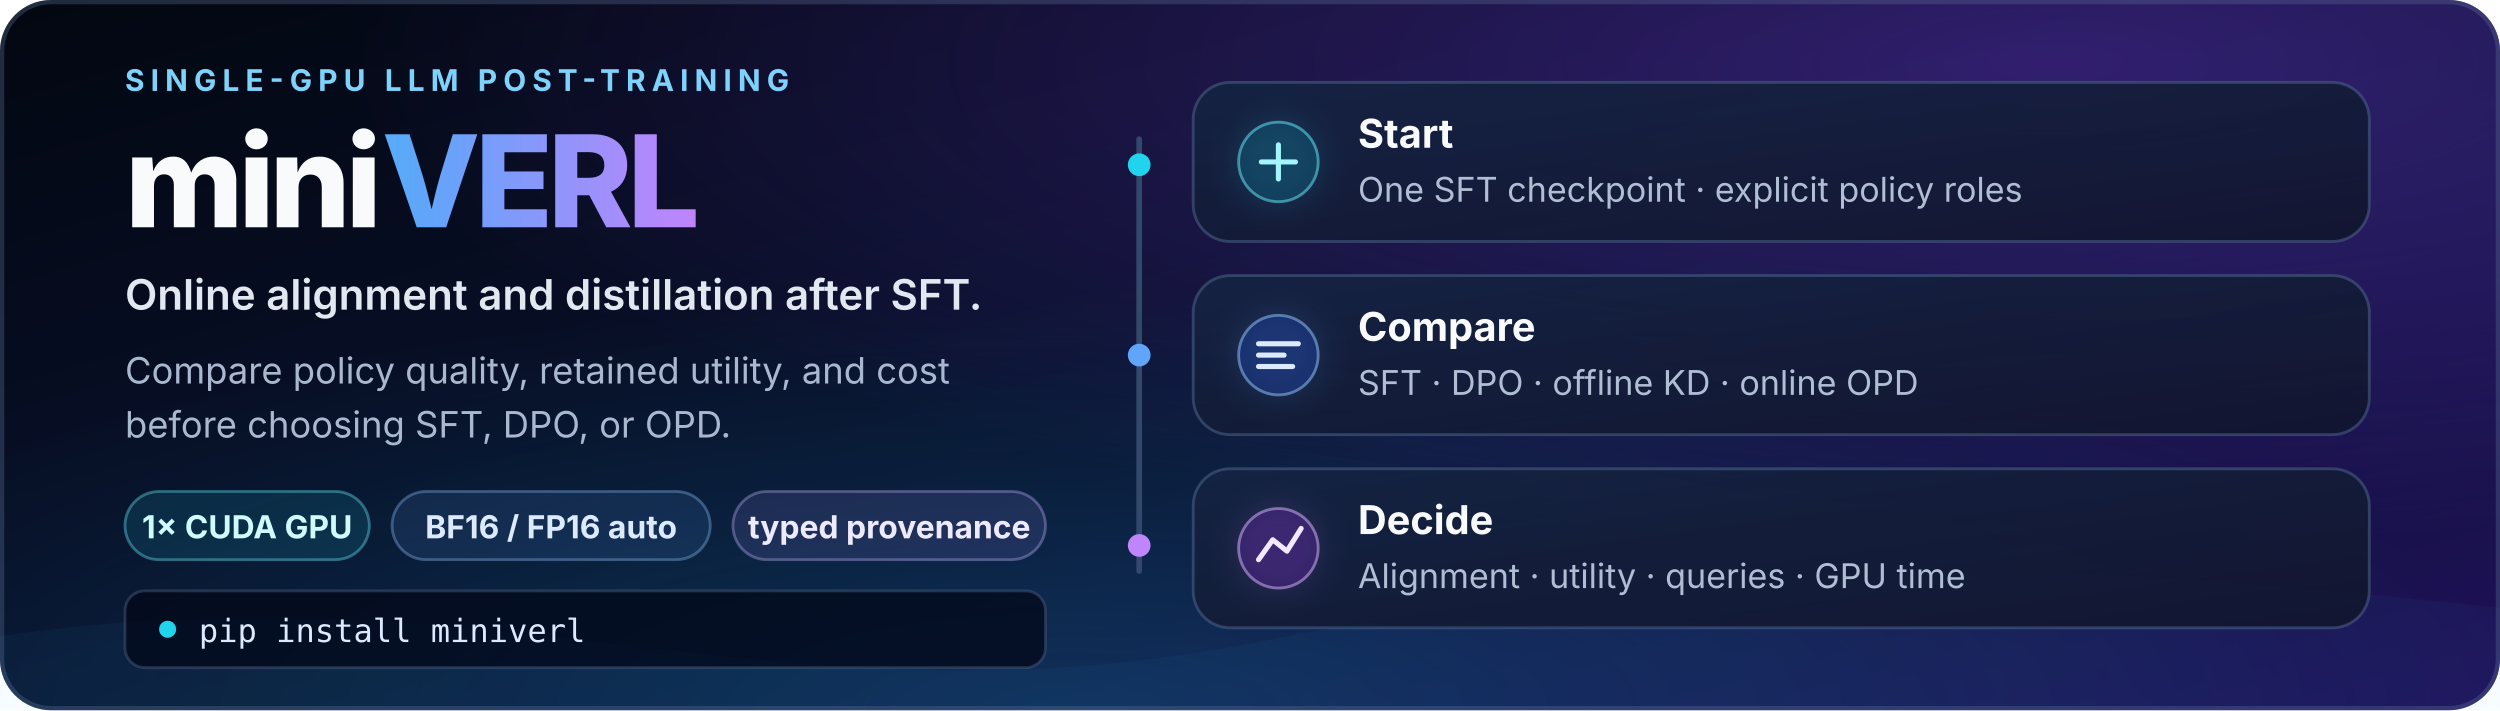
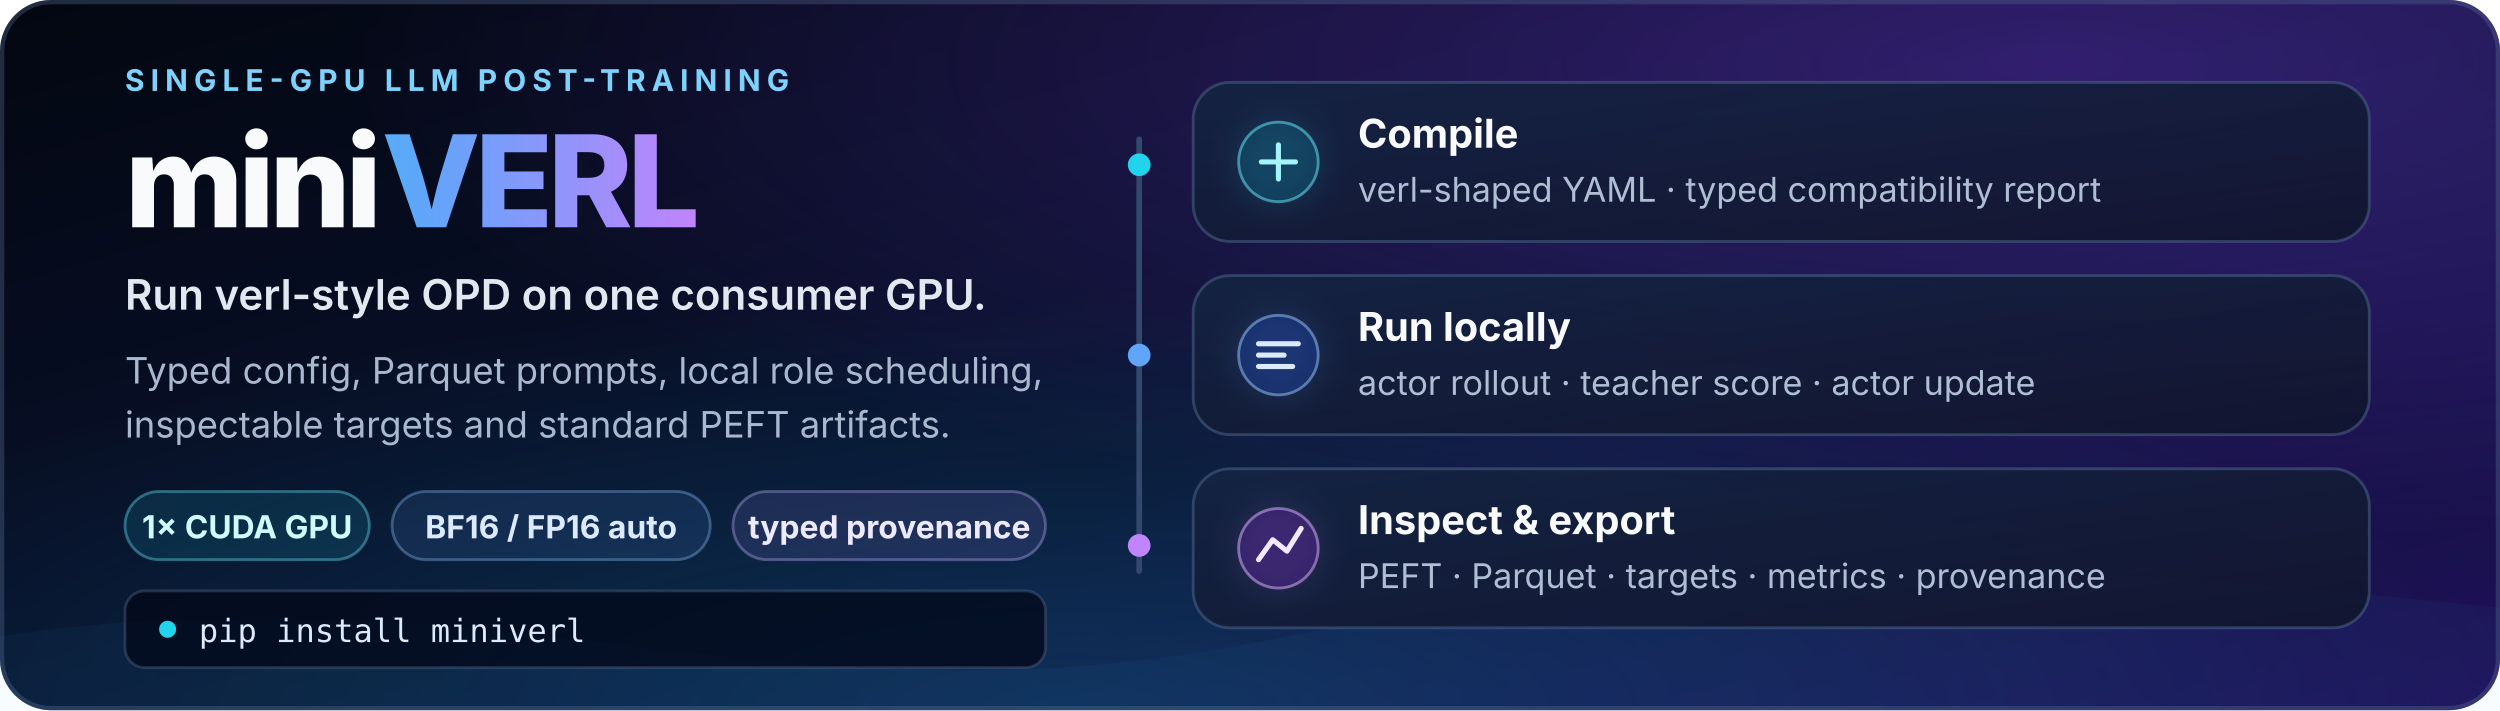
<svg xmlns="http://www.w3.org/2000/svg" viewBox="0 0 880 250" width="880" height="250" role="img" aria-labelledby="banner-title banner-desc">
  <defs>
    <linearGradient id="bg" x1="0" y1="0" x2="1" y2="1">
      <stop offset="0%" stop-color="#030711" />
      <stop offset="55%" stop-color="#0a1230" />
      <stop offset="100%" stop-color="#20105a" />
    </linearGradient>
    <linearGradient id="brand" x1="0" y1="0" x2="1" y2="0">
      <stop offset="0%" stop-color="#22d3ee" />
      <stop offset="52%" stop-color="#60a5fa" />
      <stop offset="100%" stop-color="#c084fc" />
    </linearGradient>
    <linearGradient id="card" x1="0" y1="0" x2="1" y2="1">
      <stop offset="0%" stop-color="#142342" stop-opacity=".92" />
      <stop offset="100%" stop-color="#11152c" stop-opacity=".88" />
    </linearGradient>
    <radialGradient id="violet-glow" cx="82%" cy="9%" r="68%">
      <stop offset="0%" stop-color="#7c3aed" stop-opacity=".35" />
      <stop offset="100%" stop-color="#7c3aed" stop-opacity="0" />
    </radialGradient>
    <radialGradient id="cyan-glow" cx="43%" cy="100%" r="58%">
      <stop offset="0%" stop-color="#0891b2" stop-opacity=".24" />
      <stop offset="100%" stop-color="#0891b2" stop-opacity="0" />
    </radialGradient>
    <filter id="soft-glow" x="-80%" y="-80%" width="260%" height="260%">
      <feGaussianBlur stdDeviation="5" />
    </filter>
  </defs>
  <rect width="880" height="250" rx="18" fill="url(#bg)" />
  <rect width="880" height="250" rx="18" fill="url(#violet-glow)" />
  <rect width="880" height="250" rx="18" fill="url(#cyan-glow)" />
  <path d="M0 224 C176 198 274 259 443 226 S710 196 880 214 V250 H0Z" fill="#38bdf8" opacity=".045" />
  <rect x=".75" y=".75" width="878.5" height="248.5" rx="17.25" fill="none" stroke="#5b7198" stroke-opacity=".34" stroke-width="1.5" />
  <g font-family="Inter, ui-sans-serif, system-ui, -apple-system, Segoe UI, sans-serif">
    <text x="44" y="32" font-size="10.5" font-weight="750" letter-spacing="2.15" fill="#7dd3fc">
      SINGLE-GPU LLM POST-TRAINING
    </text>
    <text x="44" y="80" font-size="45" font-weight="790" letter-spacing="-1.8" fill="#f8fafc">
      mini<tspan fill="url(#brand)">VERL</tspan>
    </text>
    <text x="44" y="109" font-size="14.8" font-weight="570" fill="#e2e8f0">
-       Online alignment and distillation after SFT.
+       Run verl-style OPD on one consumer GPU.
    </text>
    <text x="44" y="135" font-size="12.8" fill="#a9b8cf">
-       Compare policy quality, retained utility, and cost
+       Typed config, Parquet prompts, local role scheduling,
    </text>
    <text x="44" y="154" font-size="12.8" fill="#a9b8cf">
-       before choosing SFT, DPO, or OPD.
+       inspectable targets and standard PEFT artifacts.
    </text>
    <g font-size="11.2" font-weight="680">
      <rect x="44" y="173" width="86" height="24" rx="12" fill="#22d3ee" fill-opacity=".12" stroke="#67e8f9" stroke-opacity=".38" />
      <text x="87" y="189.5" text-anchor="middle" fill="#cffafe">1× CUDA GPU</text>
      <rect x="138" y="173" width="112" height="24" rx="12" fill="#60a5fa" fill-opacity=".12" stroke="#93c5fd" stroke-opacity=".34" />
      <text x="194" y="189.5" text-anchor="middle" fill="#dbeafe">BF16 / FP16 auto</text>
      <rect x="258" y="173" width="110" height="24" rx="12" fill="#a78bfa" fill-opacity=".13" stroke="#c4b5fd" stroke-opacity=".35" />
      <text x="313" y="189.5" text-anchor="middle" fill="#ede9fe">typed provenance</text>
    </g>
    <rect x="44" y="208" width="324" height="27" rx="7" fill="#020617" fill-opacity=".72" stroke="#516381" stroke-opacity=".42" />
    <circle cx="59" cy="221.5" r="3" fill="#22d3ee" />
    <text x="70" y="226" font-family="ui-monospace, SFMono-Regular, Menlo, Consolas, monospace" font-size="11.3" fill="#dbeafe">pip install miniverl</text>
    <path d="M401 49 V201" fill="none" stroke="#33486d" stroke-width="2" stroke-linecap="round" />
    <circle cx="401" cy="58" r="4" fill="#22d3ee" />
    <circle cx="401" cy="125" r="4" fill="#60a5fa" />
    <circle cx="401" cy="192" r="4" fill="#c084fc" />
    <g>
      <rect x="420" y="29" width="414" height="56" rx="13" fill="url(#card)" stroke="#4c6388" stroke-opacity=".55" />
      <circle cx="450" cy="57" r="16" fill="#22d3ee" opacity=".12" filter="url(#soft-glow)" />
      <circle cx="450" cy="57" r="14" fill="#0e7490" fill-opacity=".28" stroke="#67e8f9" stroke-opacity=".52" />
      <path d="M444 57h12M450 51v12" stroke="#a5f3fc" stroke-width="1.8" stroke-linecap="round" />
-       <text x="478" y="52" font-size="14" font-weight="720" fill="#f8fafc">Start</text>
-       <text x="478" y="71" font-size="12" fill="#afbed3">One SFT checkpoint · explicit policy roles</text>
+       <text x="478" y="52" font-size="14" font-weight="720" fill="#f8fafc">Compile</text>
+       <text x="478" y="71" font-size="12" fill="#afbed3">verl-shaped YAML · typed compatibility report</text>
    </g>
    <g>
      <rect x="420" y="97" width="414" height="56" rx="13" fill="url(#card)" stroke="#4c6388" stroke-opacity=".55" />
      <circle cx="450" cy="125" r="16" fill="#60a5fa" opacity=".12" filter="url(#soft-glow)" />
      <circle cx="450" cy="125" r="14" fill="#1d4ed8" fill-opacity=".25" stroke="#93c5fd" stroke-opacity=".52" />
      <path d="M443 121h14M443 125h9M443 129h12" stroke="#dbeafe" stroke-width="1.8" stroke-linecap="round" />
-       <text x="478" y="120" font-size="14" font-weight="720" fill="#f8fafc">Compare</text>
-       <text x="478" y="139" font-size="12" fill="#afbed3">SFT · DPO · offline KD · online OPD</text>
+       <text x="478" y="120" font-size="14" font-weight="720" fill="#f8fafc">Run locally</text>
+       <text x="478" y="139" font-size="12" fill="#afbed3">actor rollout · teacher score · actor update</text>
    </g>
    <g>
      <rect x="420" y="165" width="414" height="56" rx="13" fill="url(#card)" stroke="#4c6388" stroke-opacity=".55" />
      <circle cx="450" cy="193" r="16" fill="#c084fc" opacity=".12" filter="url(#soft-glow)" />
      <circle cx="450" cy="193" r="14" fill="#7e22ce" fill-opacity=".25" stroke="#d8b4fe" stroke-opacity=".52" />
      <path d="M443 197l5-7 5 4 5-8" fill="none" stroke="#f3e8ff" stroke-width="1.8" stroke-linecap="round" stroke-linejoin="round" />
-       <text x="478" y="188" font-size="14" font-weight="720" fill="#f8fafc">Decide</text>
-       <text x="478" y="207" font-size="12" fill="#afbed3">Alignment · utility · queries · GPU time</text>
+       <text x="478" y="188" font-size="14" font-weight="720" fill="#f8fafc">Inspect &amp; export</text>
+       <text x="478" y="207" font-size="12" fill="#afbed3">PEFT · Parquet · targets · metrics · provenance</text>
    </g>
  </g>
</svg>
